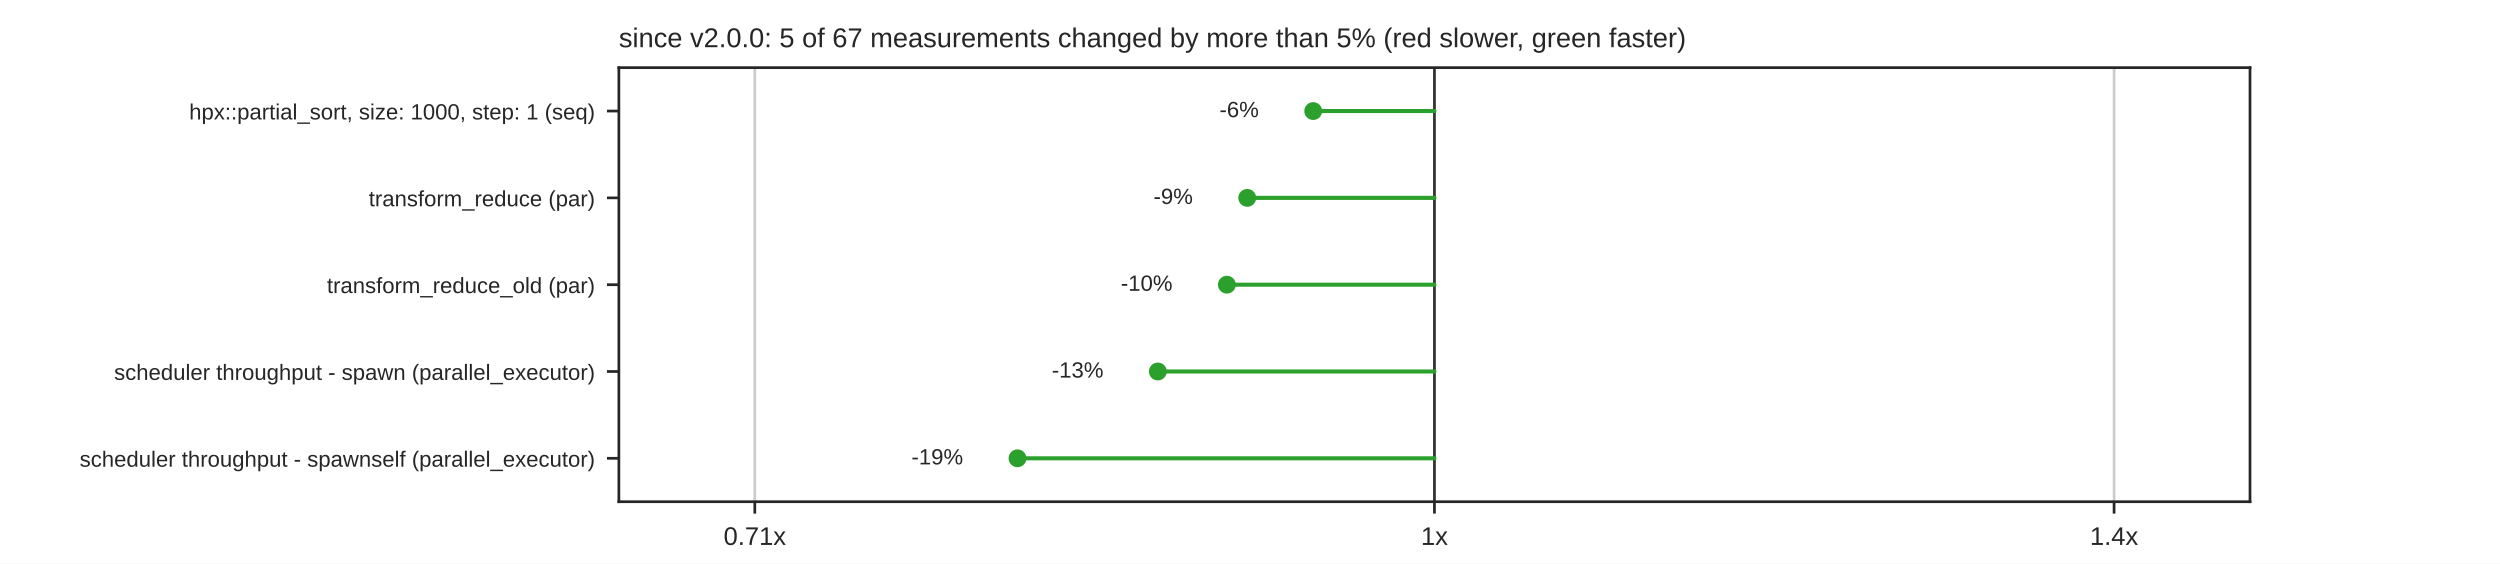
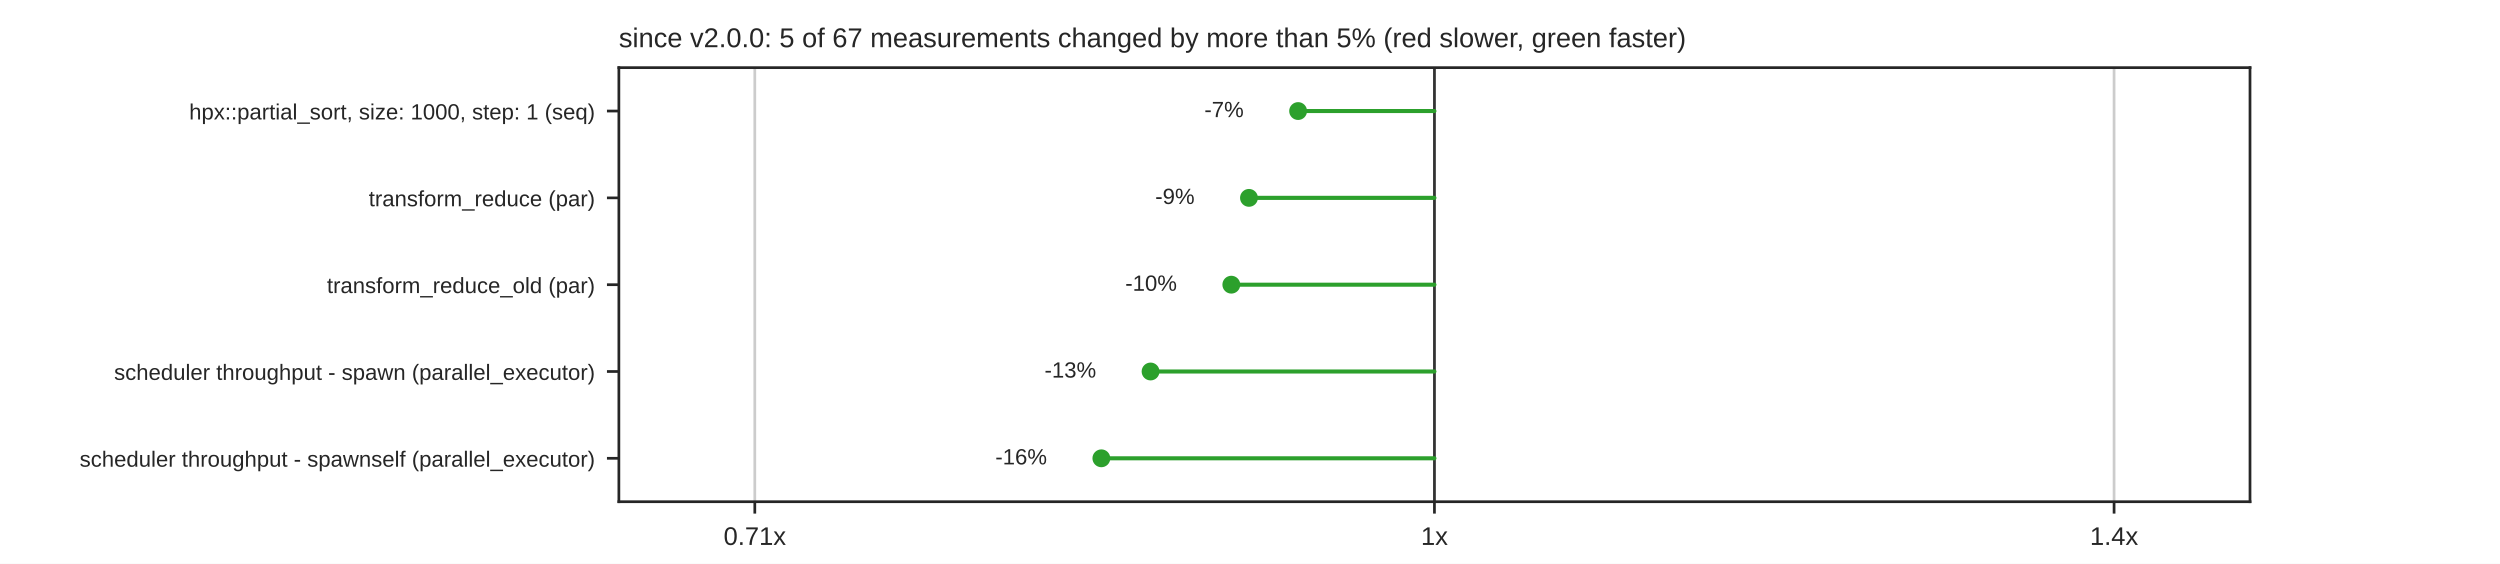
<svg xmlns="http://www.w3.org/2000/svg" xmlns:xlink="http://www.w3.org/1999/xlink" width="734.4pt" height="165.6pt" viewBox="0 0 734.4 165.6" version="1.1">
  <defs>
    <style type="text/css">*{stroke-linejoin: round; stroke-linecap: butt}</style>
  </defs>
  <g id="figure_1">
    <g id="patch_1">
      <path d="M 0 165.6  L 734.4 165.6  L 734.4 0  L 0 0  z " style="fill: #ffffff" />
    </g>
    <g id="axes_1">
      <g id="patch_2">
        <path d="M 181.8 147.384  L 660.96 147.384  L 660.96 19.872  L 181.8 19.872  z " style="fill: #ffffff" />
      </g>
      <g id="matplotlib.axis_1">
        <g id="xtick_1">
          <g id="line2d_1">
            <path d="M 221.73 147.384  L 221.73 19.872  " clip-path="url(#pb38192b940)" style="fill: none; stroke: #cccccc; stroke-width: 0.8; stroke-linecap: round" />
          </g>
          <g id="line2d_2">
            <defs>
              <path id="mdfc5214045" d="M 0 0  L 0 3.5  " style="stroke: #262626; stroke-width: 0.8" />
            </defs>
            <g>
              <use xlink:href="#mdfc5214045" x="221.73" y="147.384" style="fill: #262626; stroke: #262626; stroke-width: 0.8" />
            </g>
          </g>
          <g id="text_1">
            <text style="fill: #262626; font: 7.5px 'Arial', 'DejaVu Sans', 'Liberation Sans', 'Bitstream Vera Sans', sans-serif; text-anchor: middle" x="221.73" y="160.083" transform="rotate(-0 221.73 160.0828)">0.71x</text>
          </g>
        </g>
        <g id="xtick_2">
          <g id="line2d_3">
            <path d="M 421.38 147.384  L 421.38 19.872  " clip-path="url(#pb38192b940)" style="fill: none; stroke: #cccccc; stroke-width: 0.8; stroke-linecap: round" />
          </g>
          <g id="line2d_4">
            <g>
              <use xlink:href="#mdfc5214045" x="421.38" y="147.384" style="fill: #262626; stroke: #262626; stroke-width: 0.8" />
            </g>
          </g>
          <g id="text_2">
            <text style="fill: #262626; font: 7.5px 'Arial', 'DejaVu Sans', 'Liberation Sans', 'Bitstream Vera Sans', sans-serif; text-anchor: middle" x="421.38" y="160.083" transform="rotate(-0 421.38 160.0828)">1x</text>
          </g>
        </g>
        <g id="xtick_3">
          <g id="line2d_5">
            <path d="M 621.03 147.384  L 621.03 19.872  " clip-path="url(#pb38192b940)" style="fill: none; stroke: #cccccc; stroke-width: 0.8; stroke-linecap: round" />
          </g>
          <g id="line2d_6">
            <g>
              <use xlink:href="#mdfc5214045" x="621.03" y="147.384" style="fill: #262626; stroke: #262626; stroke-width: 0.8" />
            </g>
          </g>
          <g id="text_3">
            <text style="fill: #262626; font: 7.5px 'Arial', 'DejaVu Sans', 'Liberation Sans', 'Bitstream Vera Sans', sans-serif; text-anchor: middle" x="621.03" y="160.083" transform="rotate(-0 621.03 160.0828)">1.4x</text>
          </g>
        </g>
      </g>
      <g id="matplotlib.axis_2">
        <g id="ytick_1">
          <g id="line2d_7">
            <defs>
              <path id="m414165cd4d" d="M 0 0  L -3.5 0  " style="stroke: #262626; stroke-width: 0.8" />
            </defs>
            <g>
              <use xlink:href="#m414165cd4d" x="181.8" y="32.623" style="fill: #262626; stroke: #262626; stroke-width: 0.8" />
            </g>
          </g>
          <g id="text_4">
            <text style="fill: #262626; font: 6.5px 'Arial', 'DejaVu Sans', 'Liberation Sans', 'Bitstream Vera Sans', sans-serif; text-anchor: end" x="174.8" y="35.093" transform="rotate(-0 174.8 35.09269)">hpx::partial_sort, size: 1000, step: 1 (seq)</text>
          </g>
        </g>
        <g id="ytick_2">
          <g id="line2d_8">
            <g>
              <use xlink:href="#m414165cd4d" x="181.8" y="58.126" style="fill: #262626; stroke: #262626; stroke-width: 0.8" />
            </g>
          </g>
          <g id="text_5">
            <text style="fill: #262626; font: 6.5px 'Arial', 'DejaVu Sans', 'Liberation Sans', 'Bitstream Vera Sans', sans-serif; text-anchor: end" x="174.8" y="60.595" transform="rotate(-0 174.8 60.59509)">transform_reduce (par)</text>
          </g>
        </g>
        <g id="ytick_3">
          <g id="line2d_9">
            <g>
              <use xlink:href="#m414165cd4d" x="181.8" y="83.628" style="fill: #262626; stroke: #262626; stroke-width: 0.8" />
            </g>
          </g>
          <g id="text_6">
            <text style="fill: #262626; font: 6.5px 'Arial', 'DejaVu Sans', 'Liberation Sans', 'Bitstream Vera Sans', sans-serif; text-anchor: end" x="174.8" y="86.097" transform="rotate(-0 174.8 86.09749)">transform_reduce_old (par)</text>
          </g>
        </g>
        <g id="ytick_4">
          <g id="line2d_10">
            <g>
              <use xlink:href="#m414165cd4d" x="181.8" y="109.13" style="fill: #262626; stroke: #262626; stroke-width: 0.8" />
            </g>
          </g>
          <g id="text_7">
            <text style="fill: #262626; font: 6.5px 'Arial', 'DejaVu Sans', 'Liberation Sans', 'Bitstream Vera Sans', sans-serif; text-anchor: end" x="174.8" y="111.6" transform="rotate(-0 174.8 111.5999)">scheduler throughput - spawn (parallel_executor)</text>
          </g>
        </g>
        <g id="ytick_5">
          <g id="line2d_11">
            <g>
              <use xlink:href="#m414165cd4d" x="181.8" y="134.633" style="fill: #262626; stroke: #262626; stroke-width: 0.8" />
            </g>
          </g>
          <g id="text_8">
            <text style="fill: #262626; font: 6.5px 'Arial', 'DejaVu Sans', 'Liberation Sans', 'Bitstream Vera Sans', sans-serif; text-anchor: end" x="174.8" y="137.102" transform="rotate(-0 174.8 137.1023)">scheduler throughput - spawnself (parallel_executor)</text>
          </g>
        </g>
      </g>
      <g id="line2d_12">
        <path d="M 421.38 147.384  L 421.38 19.872  " clip-path="url(#pb38192b940)" style="fill: none; stroke: #333333; stroke-width: 0.8; stroke-linecap: round" />
      </g>
      <g id="line2d_13">
-         <path d="M 421.38 32.623  L 385.769 32.623  " clip-path="url(#pb38192b940)" style="fill: none; stroke: #2ca02c; stroke-width: 1.2; stroke-linecap: round" />
+         <path d="M 421.38 32.623  L 381.334 32.623  " clip-path="url(#pb38192b940)" style="fill: none; stroke: #2ca02c; stroke-width: 1.2; stroke-linecap: round" />
      </g>
      <g id="line2d_14">
-         <path d="M 421.38 58.126  L 366.389 58.126  " clip-path="url(#pb38192b940)" style="fill: none; stroke: #2ca02c; stroke-width: 1.2; stroke-linecap: round" />
+         <path d="M 421.38 58.126  L 366.898 58.126  " clip-path="url(#pb38192b940)" style="fill: none; stroke: #2ca02c; stroke-width: 1.2; stroke-linecap: round" />
      </g>
      <g id="line2d_15">
-         <path d="M 421.38 83.628  L 360.407 83.628  " clip-path="url(#pb38192b940)" style="fill: none; stroke: #2ca02c; stroke-width: 1.2; stroke-linecap: round" />
+         <path d="M 421.38 83.628  L 361.713 83.628  " clip-path="url(#pb38192b940)" style="fill: none; stroke: #2ca02c; stroke-width: 1.2; stroke-linecap: round" />
      </g>
      <g id="line2d_16">
-         <path d="M 421.38 109.13  L 340.127 109.13  " clip-path="url(#pb38192b940)" style="fill: none; stroke: #2ca02c; stroke-width: 1.2; stroke-linecap: round" />
+         <path d="M 421.38 109.13  L 337.989 109.13  " clip-path="url(#pb38192b940)" style="fill: none; stroke: #2ca02c; stroke-width: 1.2; stroke-linecap: round" />
      </g>
      <g id="line2d_17">
-         <path d="M 421.38 134.633  L 298.902 134.633  " clip-path="url(#pb38192b940)" style="fill: none; stroke: #2ca02c; stroke-width: 1.2; stroke-linecap: round" />
+         <path d="M 421.38 134.633  L 323.538 134.633  " clip-path="url(#pb38192b940)" style="fill: none; stroke: #2ca02c; stroke-width: 1.2; stroke-linecap: round" />
      </g>
      <g id="patch_3">
        <path d="M 181.8 147.384  L 181.8 19.872  " style="fill: none; stroke: #262626; stroke-width: 0.8; stroke-linejoin: miter; stroke-linecap: square" />
      </g>
      <g id="patch_4">
        <path d="M 660.96 147.384  L 660.96 19.872  " style="fill: none; stroke: #262626; stroke-width: 0.8; stroke-linejoin: miter; stroke-linecap: square" />
      </g>
      <g id="patch_5">
        <path d="M 181.8 147.384  L 660.96 147.384  " style="fill: none; stroke: #262626; stroke-width: 0.8; stroke-linejoin: miter; stroke-linecap: square" />
      </g>
      <g id="patch_6">
        <path d="M 181.8 19.872  L 660.96 19.872  " style="fill: none; stroke: #262626; stroke-width: 0.8; stroke-linejoin: miter; stroke-linecap: square" />
      </g>
      <g id="PathCollection_1">
        <defs>
          <path id="m7978cd0e5a" d="M 0 2.121  C 0.563 2.121 1.102 1.898 1.5 1.5  C 1.898 1.102 2.121 0.563 2.121 0  C 2.121 -0.563 1.898 -1.102 1.5 -1.5  C 1.102 -1.898 0.563 -2.121 0 -2.121  C -0.563 -2.121 -1.102 -1.898 -1.5 -1.5  C -1.898 -1.102 -2.121 -0.563 -2.121 0  C -2.121 0.563 -1.898 1.102 -1.5 1.5  C -1.102 1.898 -0.563 2.121 0 2.121  z " style="stroke: #2ca02c" />
        </defs>
        <g clip-path="url(#pb38192b940)">
-           <use xlink:href="#m7978cd0e5a" x="385.769" y="32.623" style="fill: #2ca02c; stroke: #2ca02c" />
+           <use xlink:href="#m7978cd0e5a" x="381.334" y="32.623" style="fill: #2ca02c; stroke: #2ca02c" />
        </g>
      </g>
      <g id="text_9">
-         <text style="fill: #262626; font: 6.5px 'Arial', 'DejaVu Sans', 'Liberation Sans', 'Bitstream Vera Sans', sans-serif; text-anchor: end" x="369.797" y="34.417" transform="rotate(-0 369.7971 34.41679)">-6%</text>
+         <text style="fill: #262626; font: 6.5px 'Arial', 'DejaVu Sans', 'Liberation Sans', 'Bitstream Vera Sans', sans-serif; text-anchor: end" x="365.362" y="34.417" transform="rotate(-0 365.362 34.41679)">-7%</text>
      </g>
      <g id="PathCollection_2">
        <g clip-path="url(#pb38192b940)">
-           <use xlink:href="#m7978cd0e5a" x="366.389" y="58.126" style="fill: #2ca02c; stroke: #2ca02c" />
+           <use xlink:href="#m7978cd0e5a" x="366.898" y="58.126" style="fill: #2ca02c; stroke: #2ca02c" />
        </g>
      </g>
      <g id="text_10">
-         <text style="fill: #262626; font: 6.5px 'Arial', 'DejaVu Sans', 'Liberation Sans', 'Bitstream Vera Sans', sans-serif; text-anchor: end" x="350.417" y="59.919" transform="rotate(-0 350.4167 59.91919)">-9%</text>
+         <text style="fill: #262626; font: 6.5px 'Arial', 'DejaVu Sans', 'Liberation Sans', 'Bitstream Vera Sans', sans-serif; text-anchor: end" x="350.926" y="59.919" transform="rotate(-0 350.9259 59.91919)">-9%</text>
      </g>
      <g id="PathCollection_3">
        <g clip-path="url(#pb38192b940)">
-           <use xlink:href="#m7978cd0e5a" x="360.407" y="83.628" style="fill: #2ca02c; stroke: #2ca02c" />
+           <use xlink:href="#m7978cd0e5a" x="361.713" y="83.628" style="fill: #2ca02c; stroke: #2ca02c" />
        </g>
      </g>
      <g id="text_11">
-         <text style="fill: #262626; font: 6.5px 'Arial', 'DejaVu Sans', 'Liberation Sans', 'Bitstream Vera Sans', sans-serif; text-anchor: end" x="344.435" y="85.422" transform="rotate(-0 344.4348 85.42159)">-10%</text>
+         <text style="fill: #262626; font: 6.5px 'Arial', 'DejaVu Sans', 'Liberation Sans', 'Bitstream Vera Sans', sans-serif; text-anchor: end" x="345.741" y="85.422" transform="rotate(-0 345.7409 85.42159)">-10%</text>
      </g>
      <g id="PathCollection_4">
        <g clip-path="url(#pb38192b940)">
-           <use xlink:href="#m7978cd0e5a" x="340.127" y="109.13" style="fill: #2ca02c; stroke: #2ca02c" />
+           <use xlink:href="#m7978cd0e5a" x="337.989" y="109.13" style="fill: #2ca02c; stroke: #2ca02c" />
        </g>
      </g>
      <g id="text_12">
-         <text style="fill: #262626; font: 6.5px 'Arial', 'DejaVu Sans', 'Liberation Sans', 'Bitstream Vera Sans', sans-serif; text-anchor: end" x="324.155" y="110.924" transform="rotate(-0 324.1548 110.924)">-13%</text>
+         <text style="fill: #262626; font: 6.5px 'Arial', 'DejaVu Sans', 'Liberation Sans', 'Bitstream Vera Sans', sans-serif; text-anchor: end" x="322.017" y="110.924" transform="rotate(-0 322.0171 110.924)">-13%</text>
      </g>
      <g id="PathCollection_5">
        <g clip-path="url(#pb38192b940)">
-           <use xlink:href="#m7978cd0e5a" x="298.902" y="134.633" style="fill: #2ca02c; stroke: #2ca02c" />
+           <use xlink:href="#m7978cd0e5a" x="323.538" y="134.633" style="fill: #2ca02c; stroke: #2ca02c" />
        </g>
      </g>
      <g id="text_13">
-         <text style="fill: #262626; font: 6.5px 'Arial', 'DejaVu Sans', 'Liberation Sans', 'Bitstream Vera Sans', sans-serif; text-anchor: end" x="282.93" y="136.426" transform="rotate(-0 282.9299 136.4264)">-19%</text>
+         <text style="fill: #262626; font: 6.5px 'Arial', 'DejaVu Sans', 'Liberation Sans', 'Bitstream Vera Sans', sans-serif; text-anchor: end" x="307.566" y="136.426" transform="rotate(-0 307.5662 136.4264)">-16%</text>
      </g>
      <g id="text_14">
        <text style="fill: #262626; font: 8px 'Arial', 'DejaVu Sans', 'Liberation Sans', 'Bitstream Vera Sans', sans-serif; text-anchor: start" x="181.8" y="13.872" transform="rotate(-0 181.8 13.872)">since v2.0.0: 5 of 67 measurements changed by more than 5% (red slower, green faster)</text>
      </g>
    </g>
  </g>
  <defs>
    <clipPath id="pb38192b940">
      <rect x="181.8" y="19.872" width="479.16" height="127.512" />
    </clipPath>
  </defs>
</svg>
